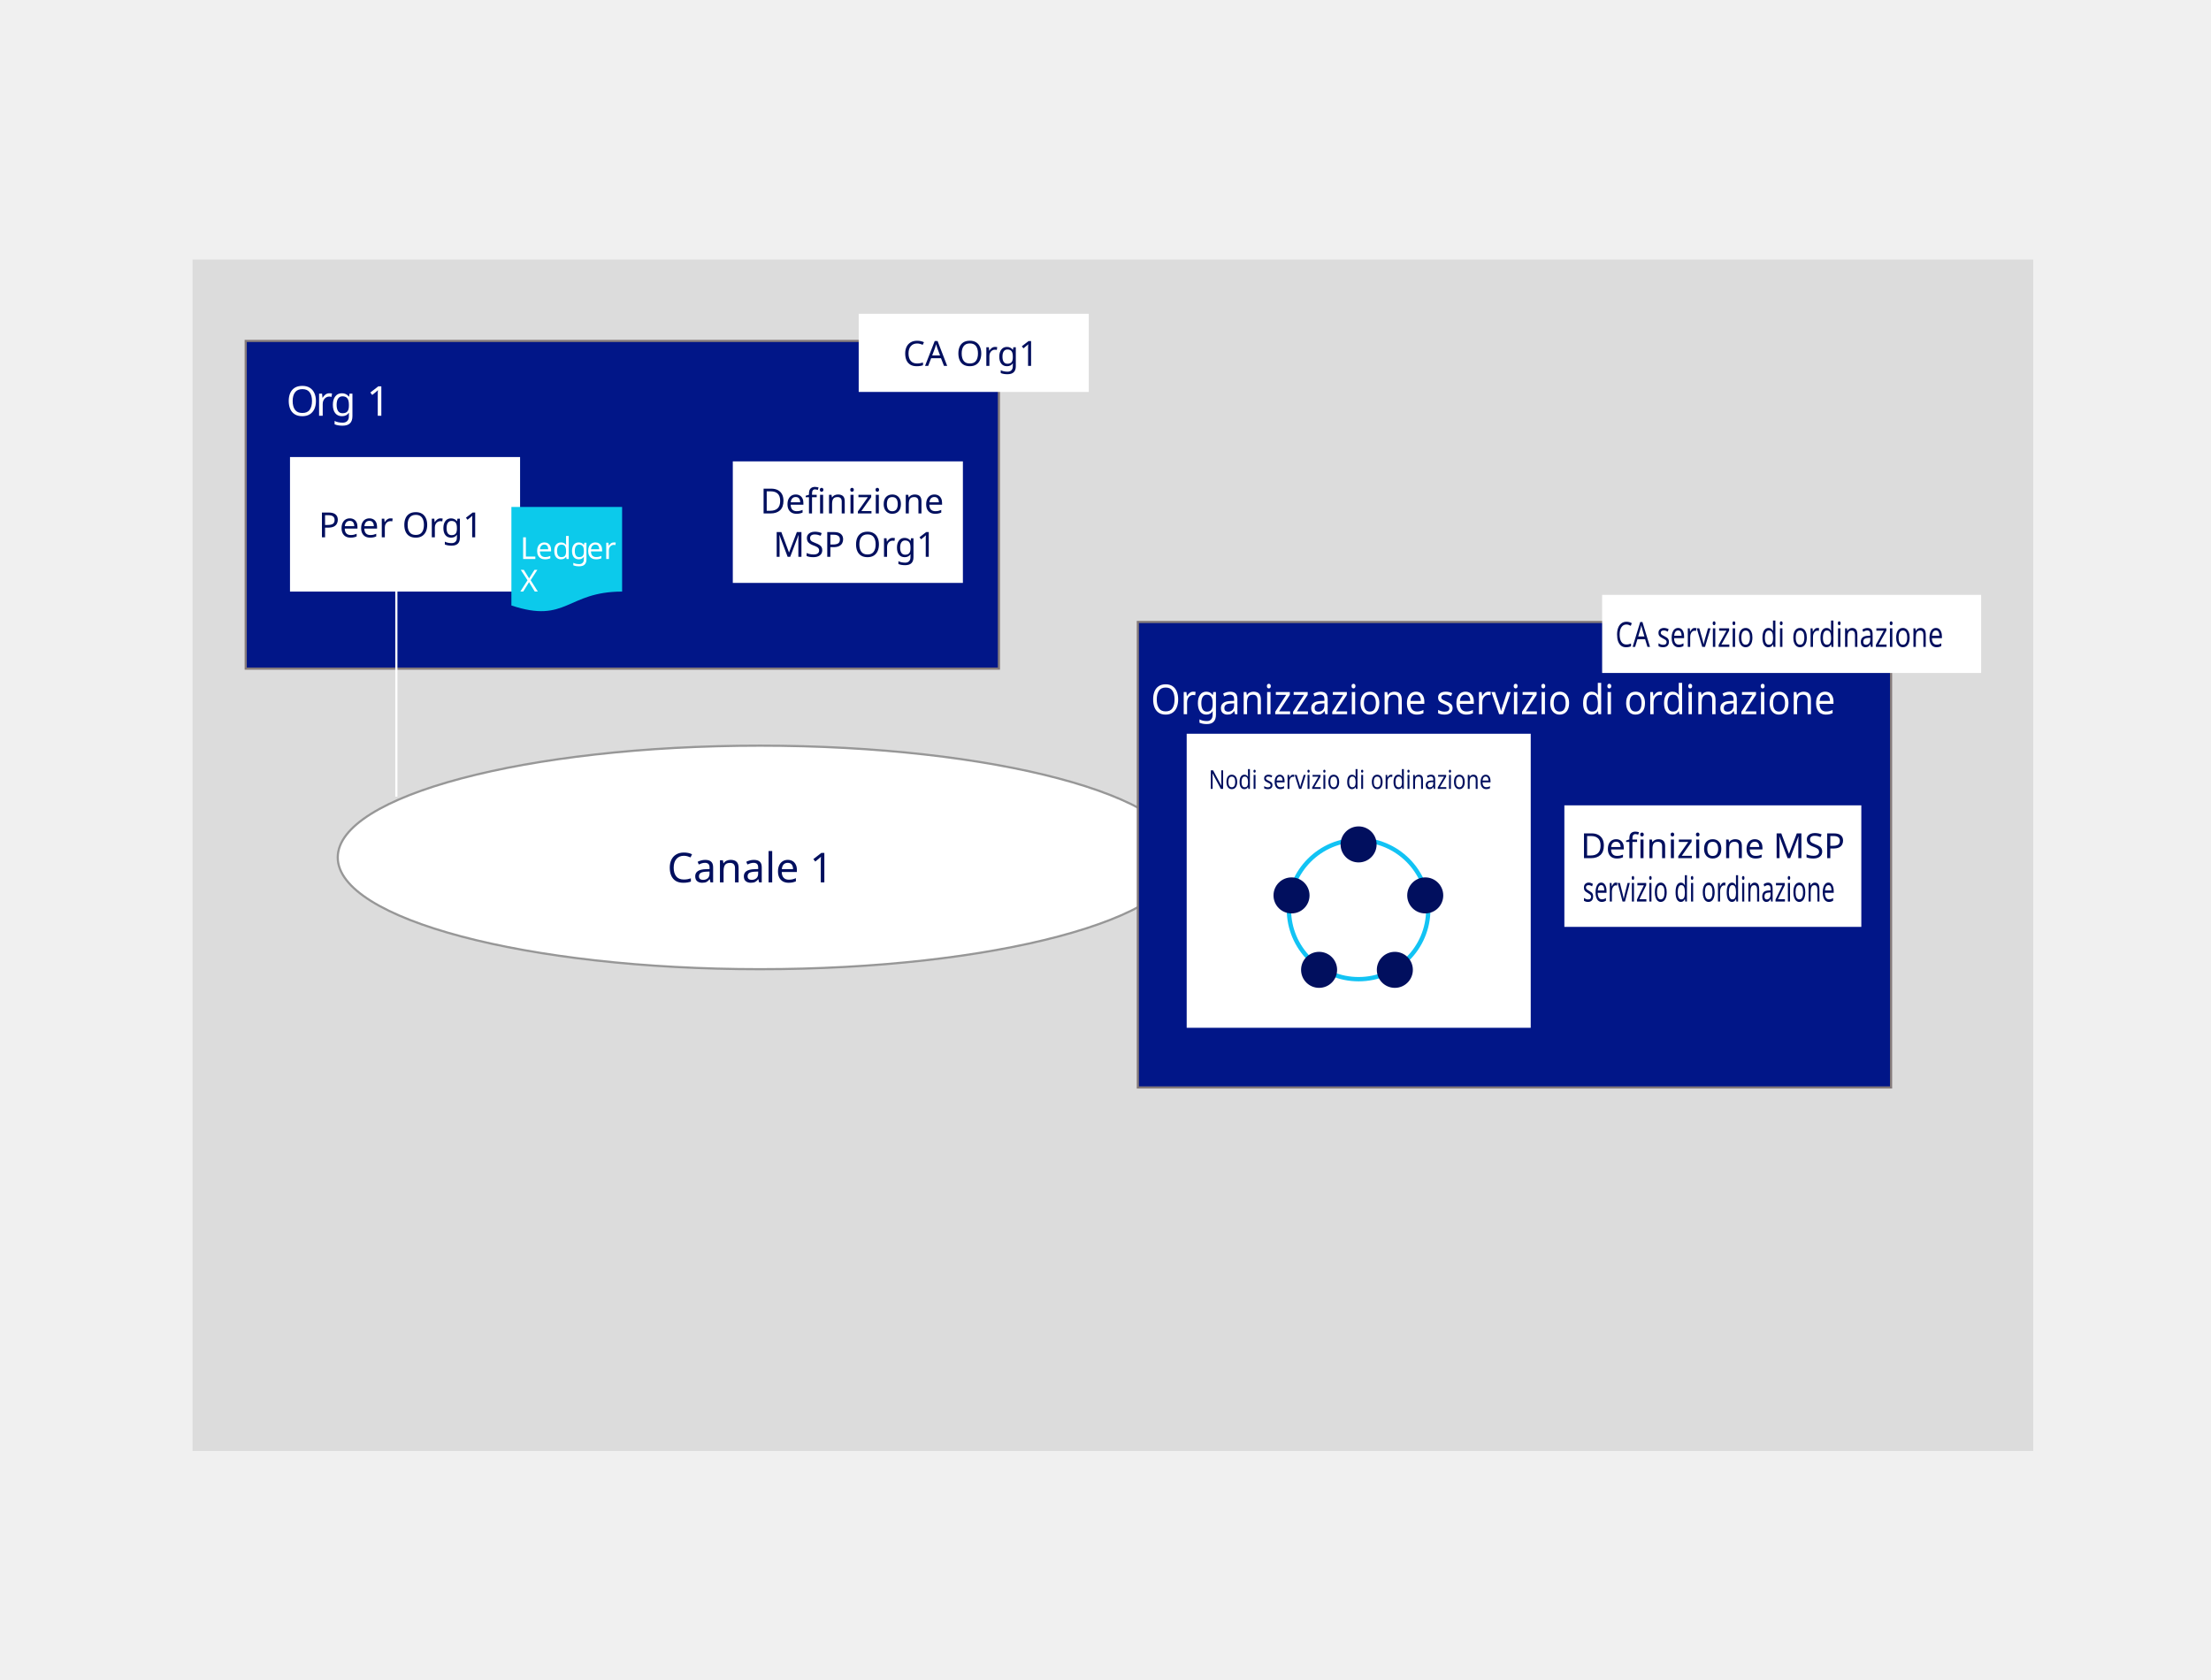
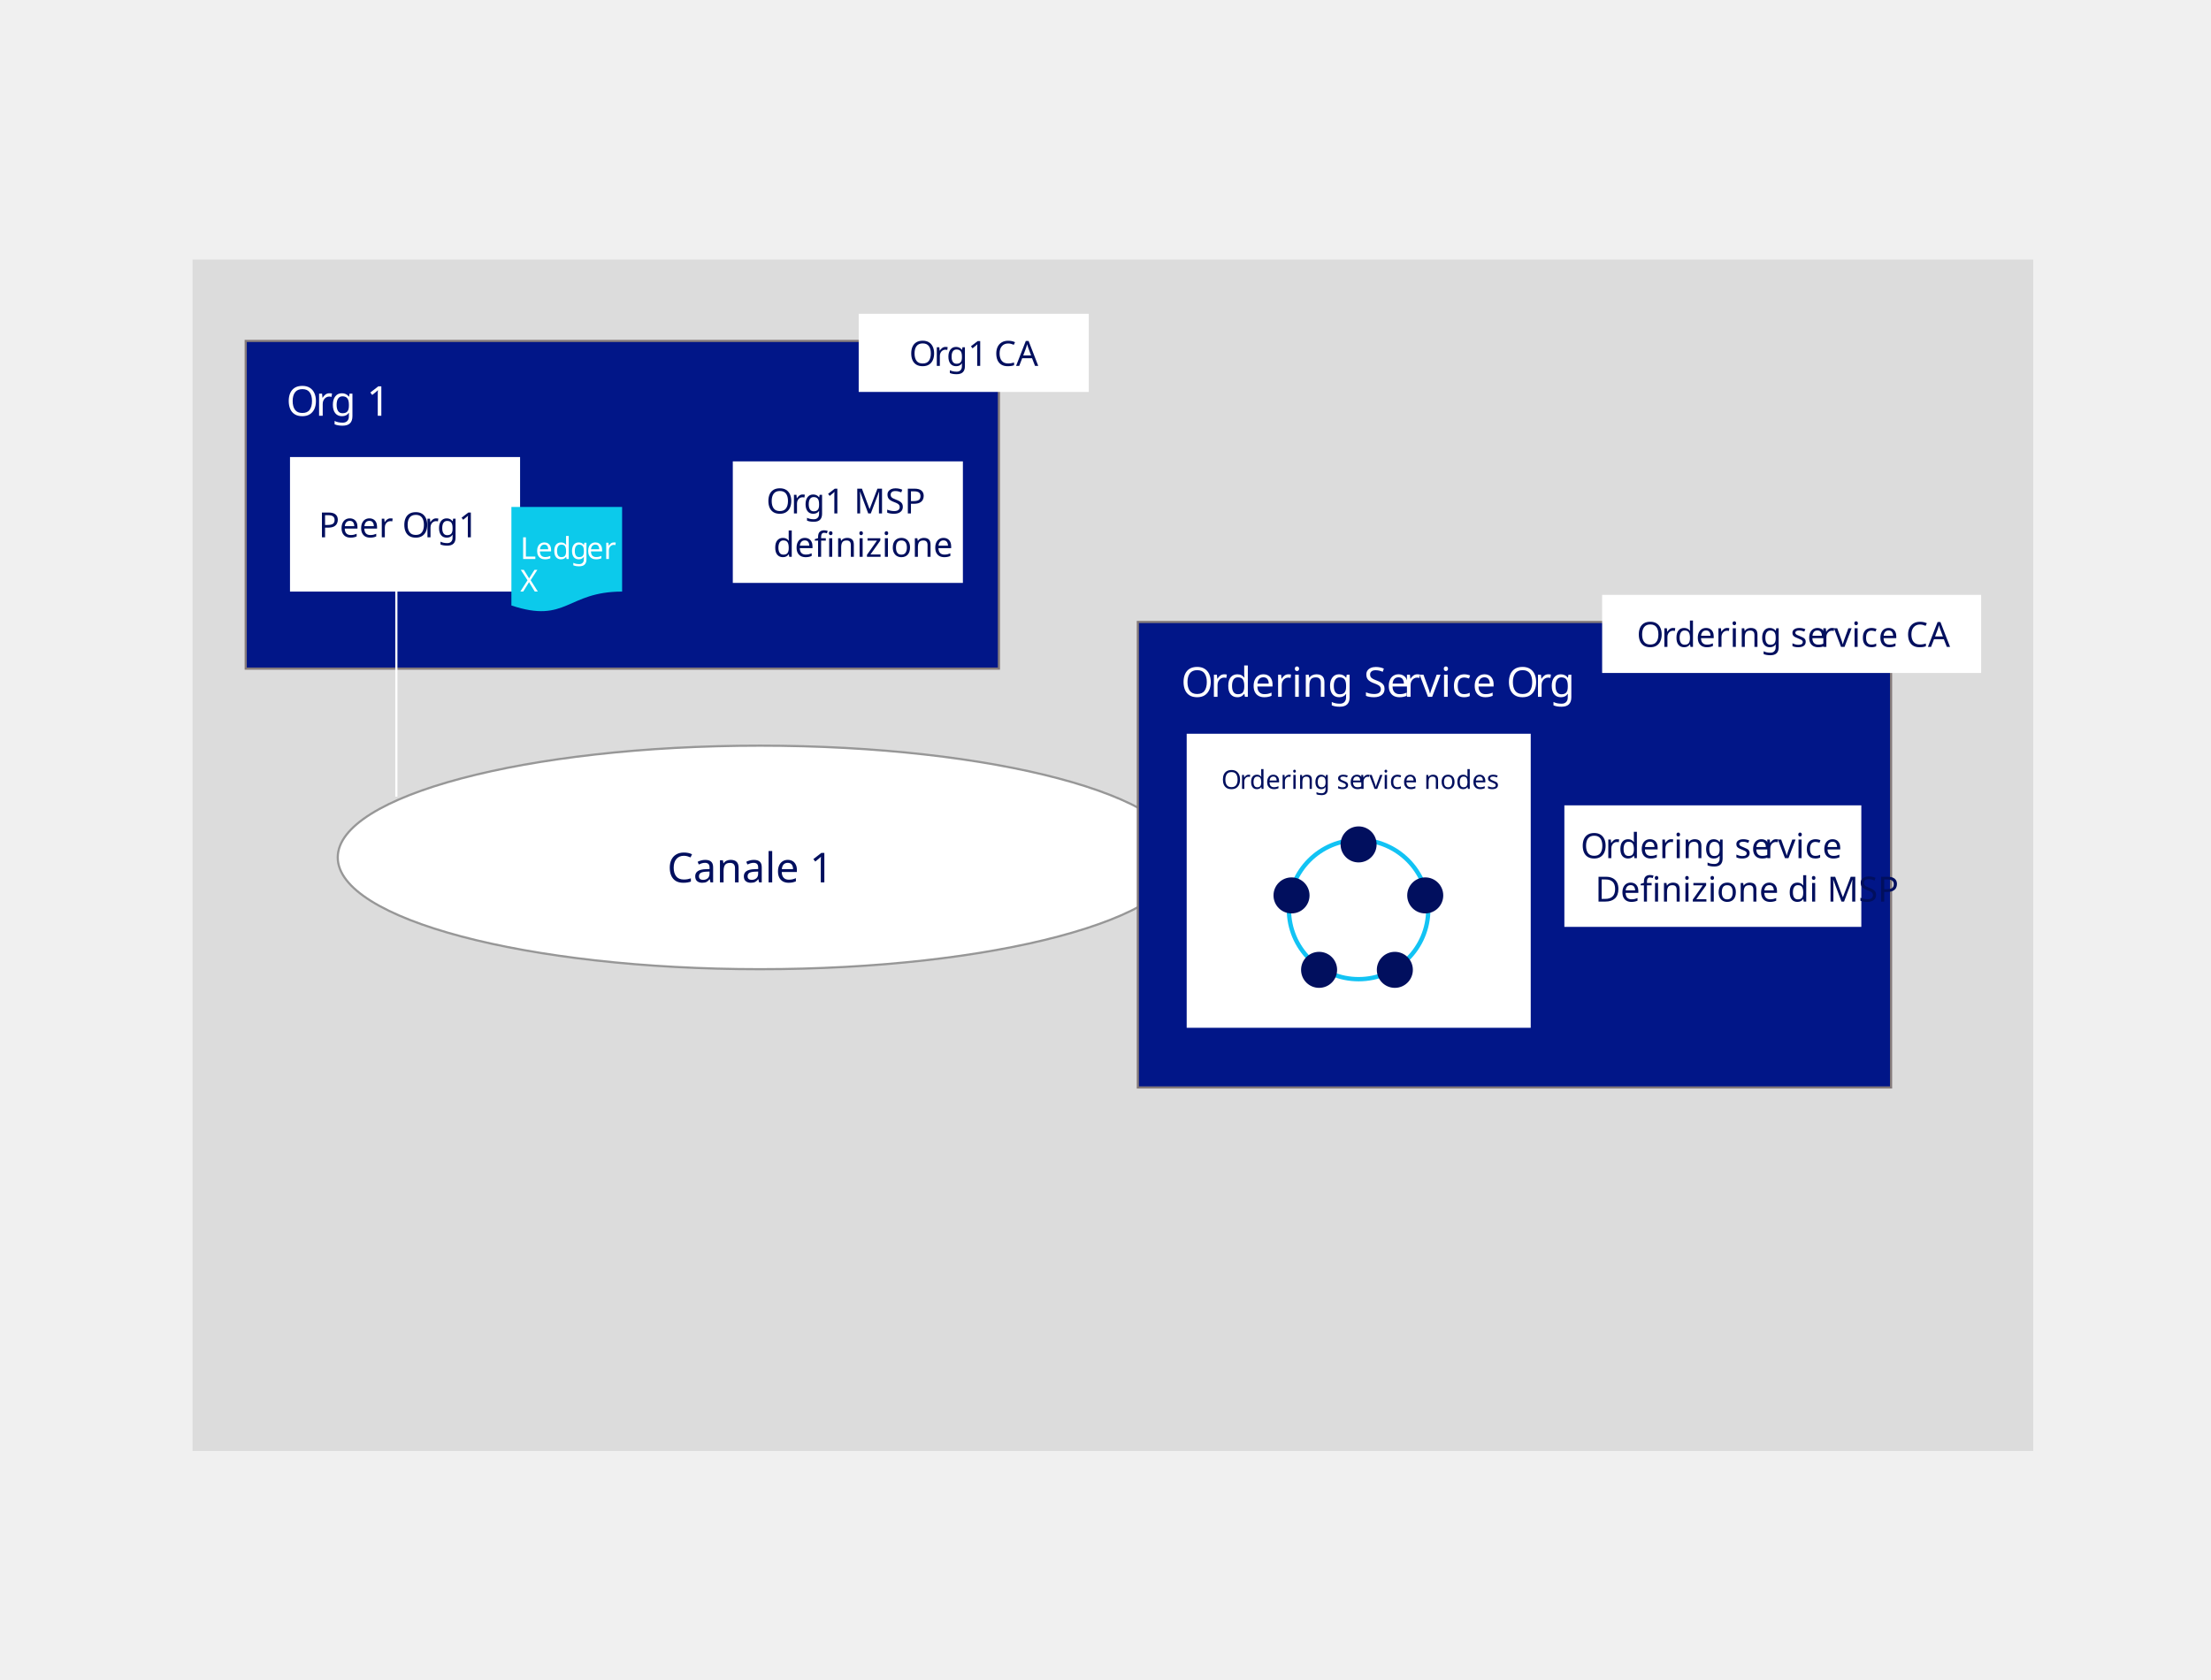
<svg xmlns="http://www.w3.org/2000/svg" version="1.1" id="Layer_1" x="0px" y="0px" viewBox="0 0 1018.6 774" style="enable-background:new 0 0 1018.6 774;" xml:space="preserve">
-   <defs id="defs152" />
-   <style type="text/css" id="style2">
+   <style type="text/css">
	.st0{fill:#DCDCDC;stroke:#DCDCDC;}
	.st1{fill:#5A6872;}
	.st2{fill:#011688;stroke:#857B7B;}
	.st3{fill:#FFFFFF;}
	.st4{font-family:'IBMPlexSans-Medium';}
	.st5{font-size:19px;}
	.st6{fill:#FFFFFF;stroke:#FFFFFF;}
	.st7{fill:#010F5E;}
	.st8{font-size:16px;}
	.st9{fill:#0CCAEB;}
	.st10{font-size:14px;}
	.st11{fill:#FFFFFF;stroke:#979797;}
	.st12{fill:#011688;}
	.st13{fill:none;stroke:#001588;}
	.st14{fill:none;stroke:#FFFFFF;}
	.st15{fill:none;stroke:#12C3F4;stroke-width:2;}
	.st16{font-size:12px;}
</style>
  <rect id="Rectangle" x="89.2" y="120.1" class="st0" width="847" height="548" />
  <g id="UI-Icon_checkmark--outline_ui-05">
    <path id="Oval-2" class="st1" d="M355.6,276.1c3.6,0,6.5-2.9,6.5-6.5s-2.9-6.5-6.5-6.5s-6.5,2.9-6.5,6.5l0,0   C349.1,273.2,352,276.1,355.6,276.1L355.6,276.1z M355.6,277.6c-4.4,0-8-3.6-8-8s3.6-8,8-8s8,3.6,8,8S360.1,277.6,355.6,277.6z" />
    <polygon id="check" class="st1" points="359,266.3 360.4,267.7 354.5,273.6 351,270.2 352.4,268.8 354.5,270.8  " />
  </g>
  <rect id="Rectangle-2" x="113.2" y="157.1" class="st2" width="347" height="151" />
-   <text transform="matrix(1 0 0 1 131.86 191.59)" class="st3 st4 st5" id="text11">O</text>
-   <text transform="matrix(1 0 0 1 145.39 191.59)" class="st3 st4 st5" id="text13">r</text>
-   <text transform="matrix(1 0 0 1 152.3 191.59)" class="st3 st4 st5" id="text15">g 1</text>
+   <text transform="matrix(1 0 0 1 131.86 191.59)" class="st3 st4 st5">O</text>
+   <text transform="matrix(1 0 0 1 145.39 191.59)" class="st3 st4 st5">r</text>
+   <text transform="matrix(1 0 0 1 152.3 191.59)" class="st3 st4 st5">g 1</text>
  <rect id="Rectangle-3" x="396.1" y="145.1" class="st6" width="105" height="35" />
-   <text transform="translate(418.83,168.59)" class="st7 st4 st8" id="text18" style="font-size:16px;font-family:IBMPlexSans-Medium;fill:#010f5e" />
-   <text transform="translate(430.22,168.59)" class="st7 st4 st8" id="text20" style="font-size:16px;font-family:IBMPlexSans-Medium;fill:#010f5e" />
-   <text class="st7 st4 st8" id="text22" style="font-size:16px;font-family:IBMPlexSans-Medium;fill:#010f5e" x="416.05" y="168.59">CA Org1 </text>
-   <text transform="translate(458.01,168.59)" class="st7 st4 st8" id="text24" style="font-size:16px;font-family:IBMPlexSans-Medium;fill:#010f5e" />
-   <text transform="translate(468.11,168.59)" class="st7 st4 st8" id="text26" style="font-size:16px;font-family:IBMPlexSans-Medium;fill:#010f5e" />
+   <text transform="matrix(1 0 0 1 418.83 168.59)" class="st7 st4 st8">O</text>
+   <text transform="matrix(1 0 0 1 430.22 168.59)" class="st7 st4 st8">r</text>
+   <text transform="matrix(1 0 0 1 436.05 168.59)" class="st7 st4 st8">g1 </text>
+   <text transform="matrix(1 0 0 1 458.01 168.59)" class="st7 st4 st8">C</text>
+   <text transform="matrix(1 0 0 1 468.11 168.59)" class="st7 st4 st8">A</text>
  <rect id="Rectangle-4" x="338.1" y="213.1" class="st6" width="105" height="55" />
-   <text transform="translate(353.02,236.59)" class="st7 st4 st8" id="text29" style="font-size:16px;font-family:IBMPlexSans-Medium;fill:#010f5e" />
-   <text transform="translate(364.41,236.59)" class="st7 st4 st8" id="text31" style="font-size:16px;font-family:IBMPlexSans-Medium;fill:#010f5e" />
-   <text class="st7 st4 st8" id="text33" style="font-size:16px;font-family:IBMPlexSans-Medium;fill:#010f5e" x="350.24" y="236.59">Definizione</text>
-   <text transform="translate(356.27,256.59)" class="st7 st4 st8" id="text35" style="font-size:16px;font-family:IBMPlexSans-Medium;fill:#010f5e">MSP Org1</text>
+   <text transform="matrix(1 0 0 1 353.02 236.59)" class="st7 st4 st8">O</text>
+   <text transform="matrix(1 0 0 1 364.41 236.59)" class="st7 st4 st8">r</text>
+   <text transform="matrix(1 0 0 1 370.24 236.59)" class="st7 st4 st8">g1 MSP</text>
+   <text transform="matrix(1 0 0 1 356.27 256.59)" class="st7 st4 st8">definizione</text>
  <rect id="Rectangle-9" x="134.1" y="211.1" class="st6" width="105" height="61" />
  <g id="Group-3">
    <path id="Fill-1" class="st9" d="M235.6,233.6h51v39c-25.5,0-25.5,14.9-51,6.4V233.6z" />
  </g>
-   <text transform="matrix(1 0 0 1 146.77 247.59)" class="st7 st4 st8" id="text40">P</text>
-   <text transform="matrix(1 0 0 1 156.48 247.59)" class="st7 st4 st8" id="text42">eer O</text>
-   <text class="st7 st4 st8" id="text44" x="197.57" y="247.59" style="font-size:16px;font-family:IBMPlexSans-Medium;fill:#010f5e">r</text>
-   <text class="st7 st4 st8" id="text46" x="203.39" y="247.59" style="font-size:16px;font-family:IBMPlexSans-Medium;fill:#010f5e">g1</text>
-   <text transform="matrix(1 0 0 1 239.65 257.59)" class="st3 st4 st10" id="text48">L</text>
-   <text transform="matrix(1 0 0 1 246.69 257.59)" class="st3 st4 st10" id="text50">ed</text>
-   <text transform="matrix(1 0 0 1 262.76 257.59)" class="st3 st4 st10" id="text52">g</text>
-   <text transform="matrix(1 0 0 1 270.2 257.59)" class="st3 st4 st10" id="text54">er</text>
-   <text transform="matrix(1 0 0 1 239.65 272.59)" class="st3 st4 st10" id="text56">X</text>
+   <text transform="matrix(1 0 0 1 146.77 247.59)" class="st7 st4 st8">P</text>
+   <text transform="matrix(1 0 0 1 156.48 247.59)" class="st7 st4 st8">eer O</text>
+   <text transform="matrix(1 0 0 1 195.57 247.59)" class="st7 st4 st8">r</text>
+   <text transform="matrix(1 0 0 1 201.39 247.59)" class="st7 st4 st8">g1</text>
+   <text transform="matrix(1 0 0 1 239.65 257.59)" class="st3 st4 st10">L</text>
+   <text transform="matrix(1 0 0 1 246.69 257.59)" class="st3 st4 st10">ed</text>
+   <text transform="matrix(1 0 0 1 262.76 257.59)" class="st3 st4 st10">g</text>
+   <text transform="matrix(1 0 0 1 270.2 257.59)" class="st3 st4 st10">er</text>
+   <text transform="matrix(1 0 0 1 239.65 272.59)" class="st3 st4 st10">X</text>
  <ellipse id="Oval" class="st11" cx="350.1" cy="395.1" rx="194.5" ry="51.5" />
-   <text transform="matrix(1 0 0 1 307.4 406.59)" class="st7 st4 st5" id="text59">Canale 1</text>
+   <text transform="matrix(1 0 0 1 307.4 406.59)" class="st7 st4 st5">Canale 1</text>
  <rect id="Rectangle-10" x="524.2" y="286.6" class="st2" width="347" height="214.5" />
-   <text class="st3 st4 st5" id="text62" style="font-size:18.233px;font-family:IBMPlexSans-Medium;fill:#ffffff;stroke-width:0.96" x="552.491" y="315.803" transform="scale(0.9596254,1.042073)">Organizzazione servizio di ordinazione</text>
-   <text transform="translate(557.63,321.09)" class="st3 st4 st5" id="text64" style="font-size:19px;font-family:IBMPlexSans-Medium;fill:#ffffff" />
-   <text transform="translate(564.81,321.09)" class="st3 st4 st5" id="text66" style="font-size:19px;font-family:IBMPlexSans-Medium;fill:#ffffff" />
-   <text transform="translate(646.5699,321.09)" class="st3 st4 st5" id="text68" style="font-size:19px;font-family:IBMPlexSans-Medium;fill:#ffffff" />
-   <text transform="translate(654.01,321.09)" class="st3 st4 st5" id="text70" style="font-size:19px;font-family:IBMPlexSans-Medium;fill:#ffffff" />
-   <text transform="translate(668.78,321.09)" class="st3 st4 st5" id="text72" style="font-size:19px;font-family:IBMPlexSans-Medium;fill:#ffffff" />
-   <text transform="translate(678.35,321.09)" class="st3 st4 st5" id="text74" style="font-size:19px;font-family:IBMPlexSans-Medium;fill:#ffffff" />
-   <text transform="translate(706.93,321.09)" class="st3 st4 st5" id="text76" style="font-size:19px;font-family:IBMPlexSans-Medium;fill:#ffffff" />
-   <text transform="translate(713.84,321.09)" class="st3 st4 st5" id="text78" style="font-size:19px;font-family:IBMPlexSans-Medium;fill:#ffffff" />
+   <text transform="matrix(1 0 0 1 544.1 321.09)" class="st3 st4 st5">O</text>
+   <text transform="matrix(1 0 0 1 557.63 321.09)" class="st3 st4 st5">r</text>
+   <text transform="matrix(1 0 0 1 564.81 321.09)" class="st3 st4 st5">dering Se</text>
+   <text transform="matrix(1 0 0 1 646.5699 321.09)" class="st3 st4 st5">r</text>
+   <text transform="matrix(1 0 0 1 654.01 321.09)" class="st3 st4 st5">vi</text>
+   <text transform="matrix(1 0 0 1 668.78 321.09)" class="st3 st4 st5">c</text>
+   <text transform="matrix(1 0 0 1 678.35 321.09)" class="st3 st4 st5">e O</text>
+   <text transform="matrix(1 0 0 1 706.93 321.09)" class="st3 st4 st5">r</text>
+   <text transform="matrix(1 0 0 1 713.84 321.09)" class="st3 st4 st5">g</text>
  <rect id="Rectangle-11" x="738.6" y="274.6" class="st6" width="173.6" height="35" />
-   <text class="st7 st4 st8" id="text81" style="font-size:14.166px;font-family:IBMPlexSans-Medium;fill:#010f5e;stroke-width:0.885" x="840.581" y="263.916" transform="scale(0.8853573,1.129487)">CA servizio di ordinazione</text>
-   <text transform="translate(765.41,298.09)" class="st7 st4 st8" id="text83" style="font-size:16px;font-family:IBMPlexSans-Medium;fill:#010f5e" />
-   <text transform="translate(771.46,298.09)" class="st7 st4 st8" id="text85" style="font-size:16px;font-family:IBMPlexSans-Medium;fill:#010f5e" />
-   <text transform="translate(838.64,298.09)" class="st7 st4 st8" id="text87" style="font-size:16px;font-family:IBMPlexSans-Medium;fill:#010f5e" />
-   <text transform="translate(844.91,298.09)" class="st7 st4 st8" id="text89" style="font-size:16px;font-family:IBMPlexSans-Medium;fill:#010f5e" />
-   <text transform="translate(857.35,298.09)" class="st7 st4 st8" id="text91" style="font-size:16px;font-family:IBMPlexSans-Medium;fill:#010f5e" />
-   <text transform="translate(865.41,298.09)" class="st7 st4 st8" id="text93" style="font-size:16px;font-family:IBMPlexSans-Medium;fill:#010f5e" />
-   <text transform="translate(878.08,298.09)" class="st7 st4 st8" id="text95" style="font-size:16px;font-family:IBMPlexSans-Medium;fill:#010f5e" />
-   <text transform="translate(888.1801,298.09)" class="st7 st4 st8" id="text97" style="font-size:16px;font-family:IBMPlexSans-Medium;fill:#010f5e" />
+   <text transform="matrix(1 0 0 1 754.02 298.09)" class="st7 st4 st8">O</text>
+   <text transform="matrix(1 0 0 1 765.41 298.09)" class="st7 st4 st8">r</text>
+   <text transform="matrix(1 0 0 1 771.46 298.09)" class="st7 st4 st8">dering se</text>
+   <text transform="matrix(1 0 0 1 838.64 298.09)" class="st7 st4 st8">r</text>
+   <text transform="matrix(1 0 0 1 844.91 298.09)" class="st7 st4 st8">vi</text>
+   <text transform="matrix(1 0 0 1 857.35 298.09)" class="st7 st4 st8">c</text>
+   <text transform="matrix(1 0 0 1 865.41 298.09)" class="st7 st4 st8">e </text>
+   <text transform="matrix(1 0 0 1 878.08 298.09)" class="st7 st4 st8">C</text>
+   <text transform="matrix(1 0 0 1 888.1801 298.09)" class="st7 st4 st8">A</text>
  <rect id="Rectangle-12" x="721.2" y="371.6" class="st6" width="135.8" height="55" />
-   <text transform="translate(728.19,395.44)" class="st7 st4 st8" id="text100" style="font-size:16px;font-family:IBMPlexSans-Medium;fill:#010f5e">Definizione MSP</text>
-   <text transform="translate(739.58,395.44)" class="st7 st4 st8" id="text102" style="font-size:16px;font-family:IBMPlexSans-Medium;fill:#010f5e" />
-   <text transform="translate(745.63,395.44)" class="st7 st4 st8" id="text104" style="font-size:16px;font-family:IBMPlexSans-Medium;fill:#010f5e" />
-   <text transform="translate(812.81,395.44)" class="st7 st4 st8" id="text106" style="font-size:16px;font-family:IBMPlexSans-Medium;fill:#010f5e" />
-   <text transform="translate(819.08,395.44)" class="st7 st4 st8" id="text108" style="font-size:16px;font-family:IBMPlexSans-Medium;fill:#010f5e" />
-   <text transform="translate(831.52,395.44)" class="st7 st4 st8" id="text110" style="font-size:16px;font-family:IBMPlexSans-Medium;fill:#010f5e" />
-   <text transform="translate(839.58,395.44)" class="st7 st4 st8" id="text112" style="font-size:16px;font-family:IBMPlexSans-Medium;fill:#010f5e" />
-   <text class="st7 st4 st8" id="text114" style="font-size:13.298px;font-family:IBMPlexSans-Medium;fill:#010f5e;stroke-width:0.831" x="877.306" y="345.286" transform="scale(0.8311336,1.203176)">servizio di ordinazione</text>
+   <text transform="matrix(1 0 0 1 728.19 395.44)" class="st7 st4 st8">O</text>
+   <text transform="matrix(1 0 0 1 739.58 395.44)" class="st7 st4 st8">r</text>
+   <text transform="matrix(1 0 0 1 745.63 395.44)" class="st7 st4 st8">dering se</text>
+   <text transform="matrix(1 0 0 1 812.81 395.44)" class="st7 st4 st8">r</text>
+   <text transform="matrix(1 0 0 1 819.08 395.44)" class="st7 st4 st8">vi</text>
+   <text transform="matrix(1 0 0 1 831.52 395.44)" class="st7 st4 st8">c</text>
+   <text transform="matrix(1 0 0 1 839.58 395.44)" class="st7 st4 st8">e</text>
+   <text transform="matrix(1 0 0 1 734.89 415.44)" class="st7 st4 st8">Definizione di MSP</text>
  <rect id="Rectangle-13" x="552.7" y="408.6" class="st12" width="10" height="10" />
  <g id="Group-18">
    <g id="Group-5">
      <polygon id="Fill-1-3" class="st3" points="546.2,337.6 705.7,337.6 705.7,474.1 546.2,474.1   " />
      <polygon id="Stroke-3" class="st13" points="546.2,474.1 705.7,474.1 705.7,337.6 546.2,337.6   " />
    </g>
  </g>
-   <line class="st14" x1="182.6" y1="272.1" x2="182.6" y2="367.1" id="line121" />
-   <circle class="st15" cx="625.9" cy="419.1" r="32.1" id="circle123" />
-   <circle class="st7" cx="595" cy="412.6" r="8.3" id="circle125" />
-   <circle class="st7" cx="625.9" cy="389.1" r="8.3" id="circle127" />
-   <circle class="st7" cx="656.6" cy="412.6" r="8.3" id="circle129" />
-   <circle class="st7" cx="607.7" cy="446.9" r="8.3" id="circle131" />
-   <circle class="st7" cx="642.6" cy="446.9" r="8.3" id="circle133" />
-   <text class="st7 st4 st16" id="text135" style="font-size:10.964px;font-family:IBMPlexSans-Medium;fill:#010f5e;stroke-width:0.914" x="609.453" y="332.14" transform="scale(0.9136786,1.094477)">Nodi servizio di ordinazione</text>
-   <text transform="translate(571.19,363.52)" class="st7 st4 st16" id="text137" style="font-size:12px;font-family:IBMPlexSans-Medium;fill:#010f5e" />
-   <text transform="translate(575.73,363.52)" class="st7 st4 st16" id="text139" style="font-size:12px;font-family:IBMPlexSans-Medium;fill:#010f5e" />
-   <text transform="translate(626.12,363.52)" class="st7 st4 st16" id="text141" style="font-size:12px;font-family:IBMPlexSans-Medium;fill:#010f5e" />
-   <text transform="translate(630.82,363.52)" class="st7 st4 st16" id="text143" style="font-size:12px;font-family:IBMPlexSans-Medium;fill:#010f5e" />
-   <text transform="translate(640.15,363.52)" class="st7 st4 st16" id="text145" style="font-size:12px;font-family:IBMPlexSans-Medium;fill:#010f5e" />
-   <text transform="translate(646.19,363.52)" class="st7 st4 st16" id="text147" style="font-size:12px;font-family:IBMPlexSans-Medium;fill:#010f5e" />
+   <line class="st14" x1="182.6" y1="272.1" x2="182.6" y2="367.1" />
+   <circle class="st15" cx="625.9" cy="419.1" r="32.1" />
+   <circle class="st7" cx="595" cy="412.6" r="8.3" />
+   <circle class="st7" cx="625.9" cy="389.1" r="8.3" />
+   <circle class="st7" cx="656.6" cy="412.6" r="8.3" />
+   <circle class="st7" cx="607.7" cy="446.9" r="8.3" />
+   <circle class="st7" cx="642.6" cy="446.9" r="8.3" />
+   <text transform="matrix(1 0 0 1 562.65 363.52)" class="st7 st4 st16">O</text>
+   <text transform="matrix(1 0 0 1 571.19 363.52)" class="st7 st4 st16">r</text>
+   <text transform="matrix(1 0 0 1 575.73 363.52)" class="st7 st4 st16">dering se</text>
+   <text transform="matrix(1 0 0 1 626.12 363.52)" class="st7 st4 st16">r</text>
+   <text transform="matrix(1 0 0 1 630.82 363.52)" class="st7 st4 st16">vi</text>
+   <text transform="matrix(1 0 0 1 640.15 363.52)" class="st7 st4 st16">c</text>
+   <text transform="matrix(1 0 0 1 646.19 363.52)" class="st7 st4 st16">e nodes</text>
</svg>
